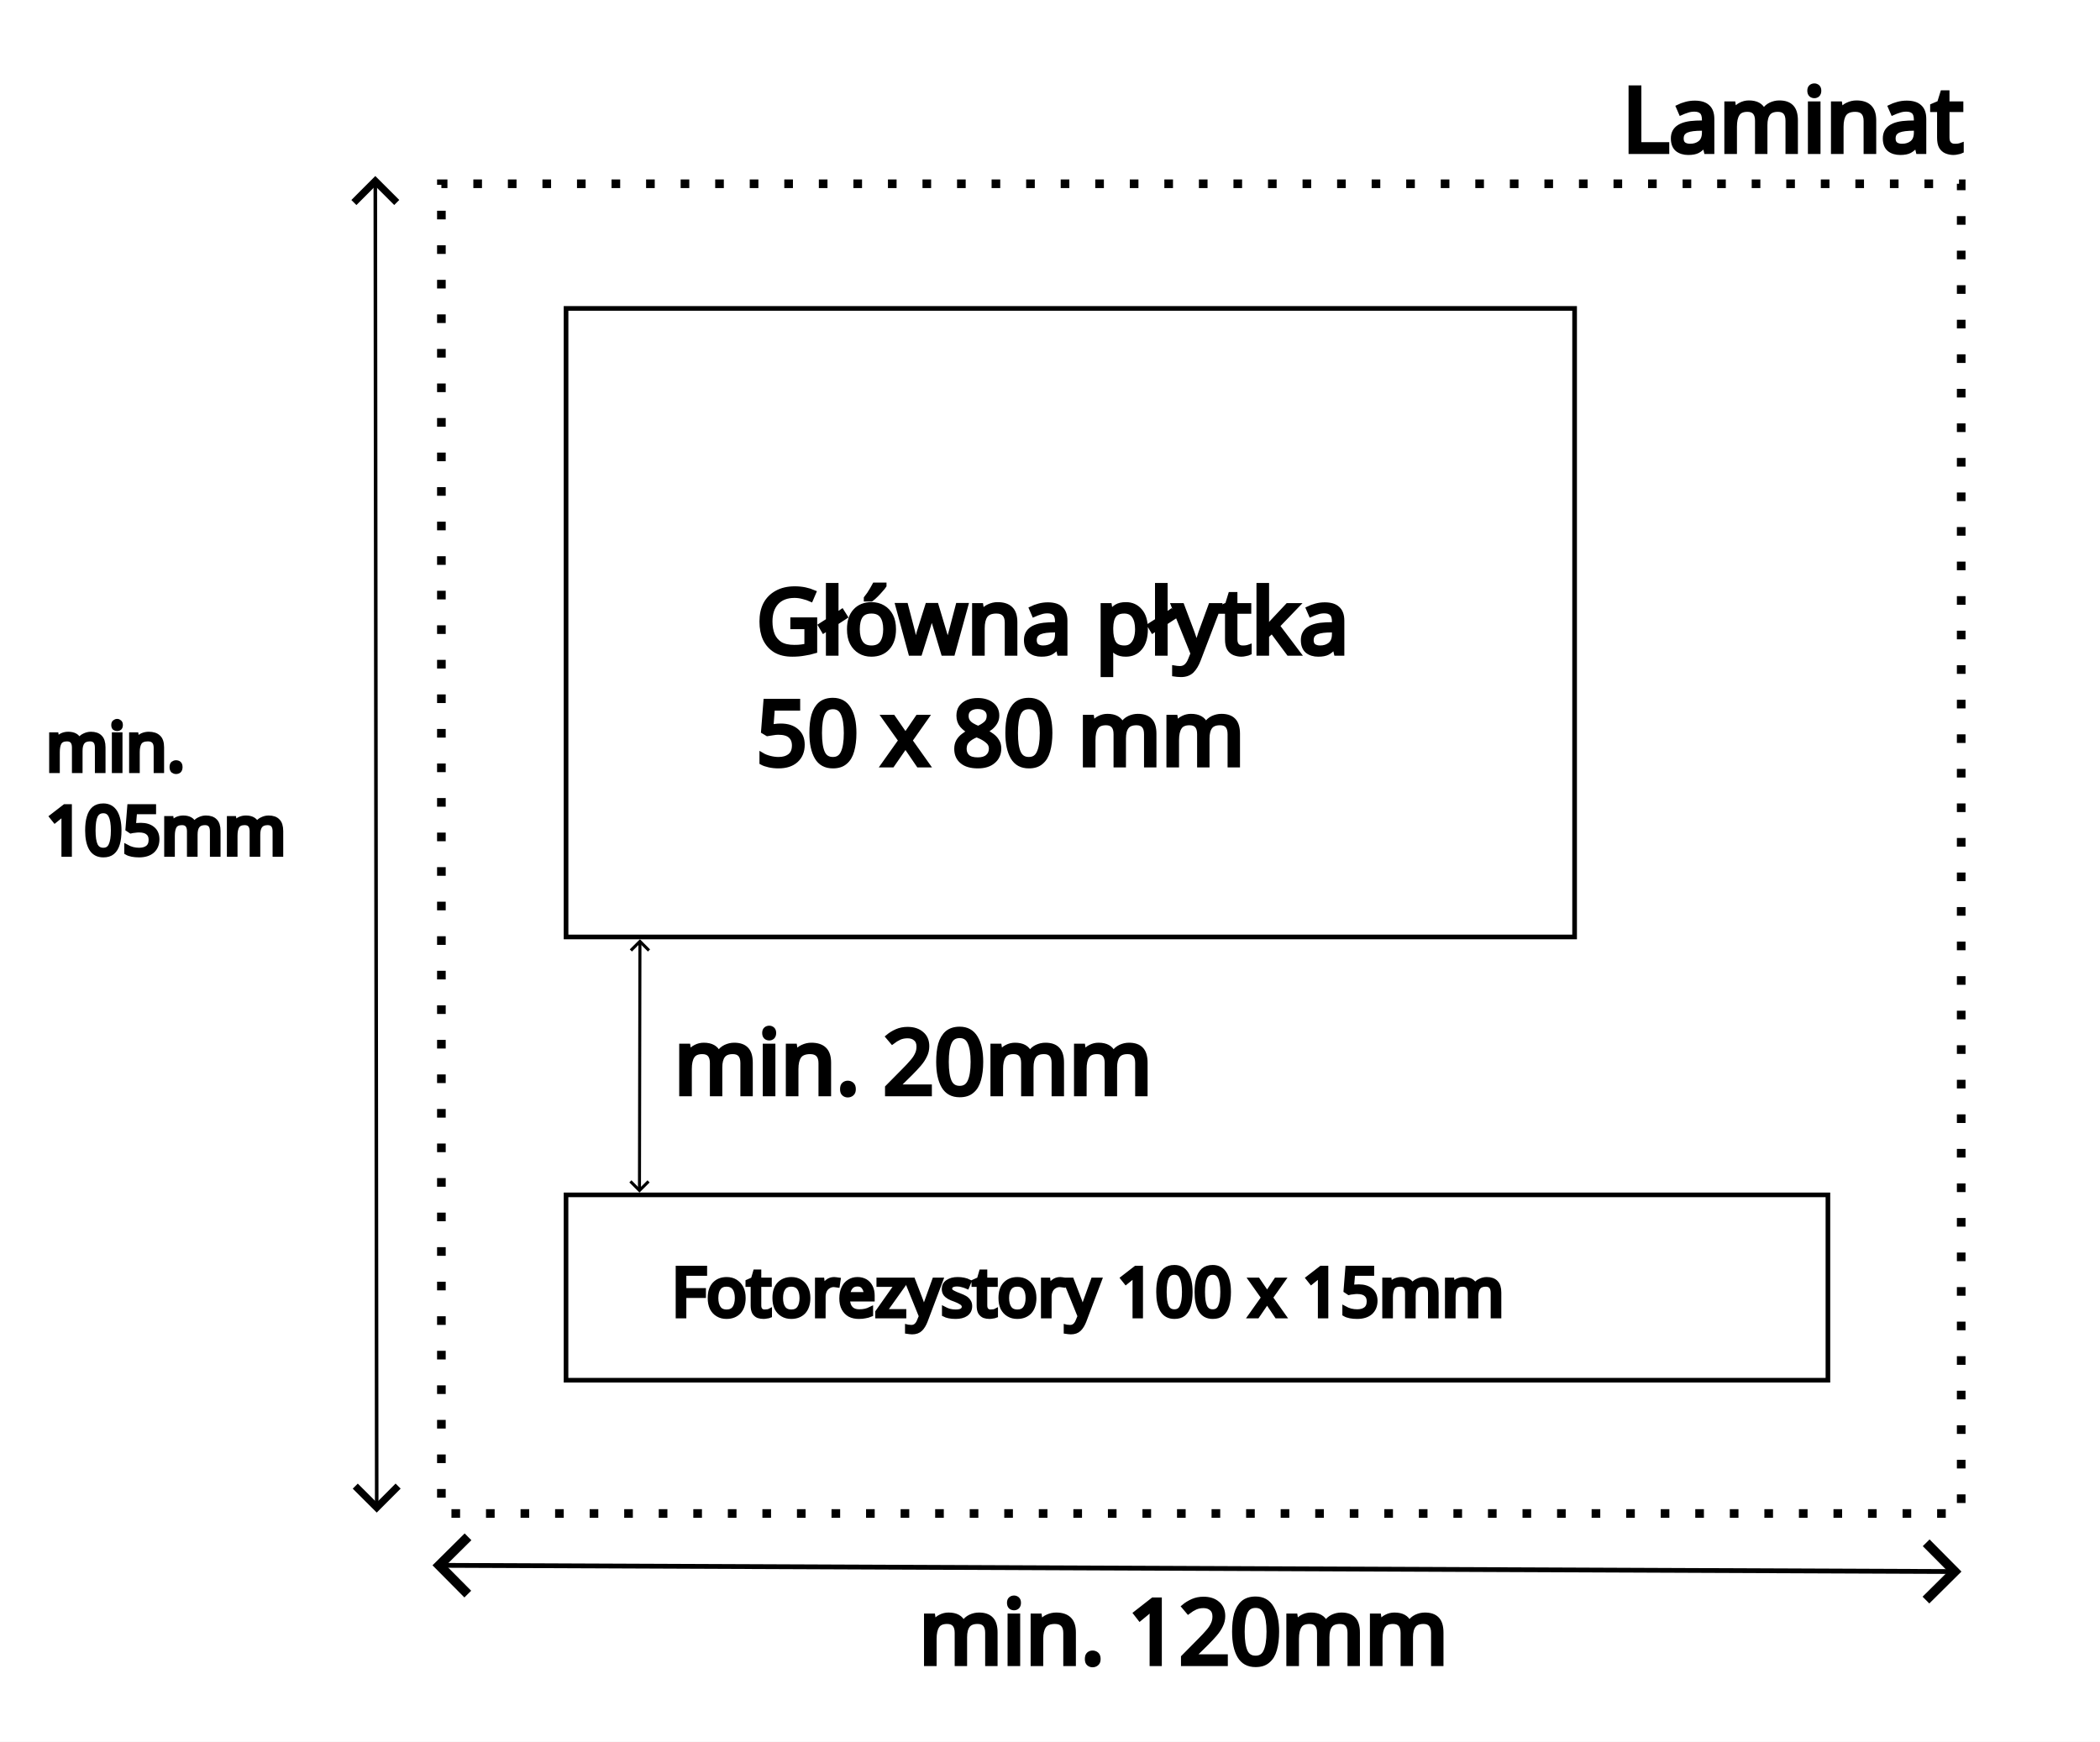
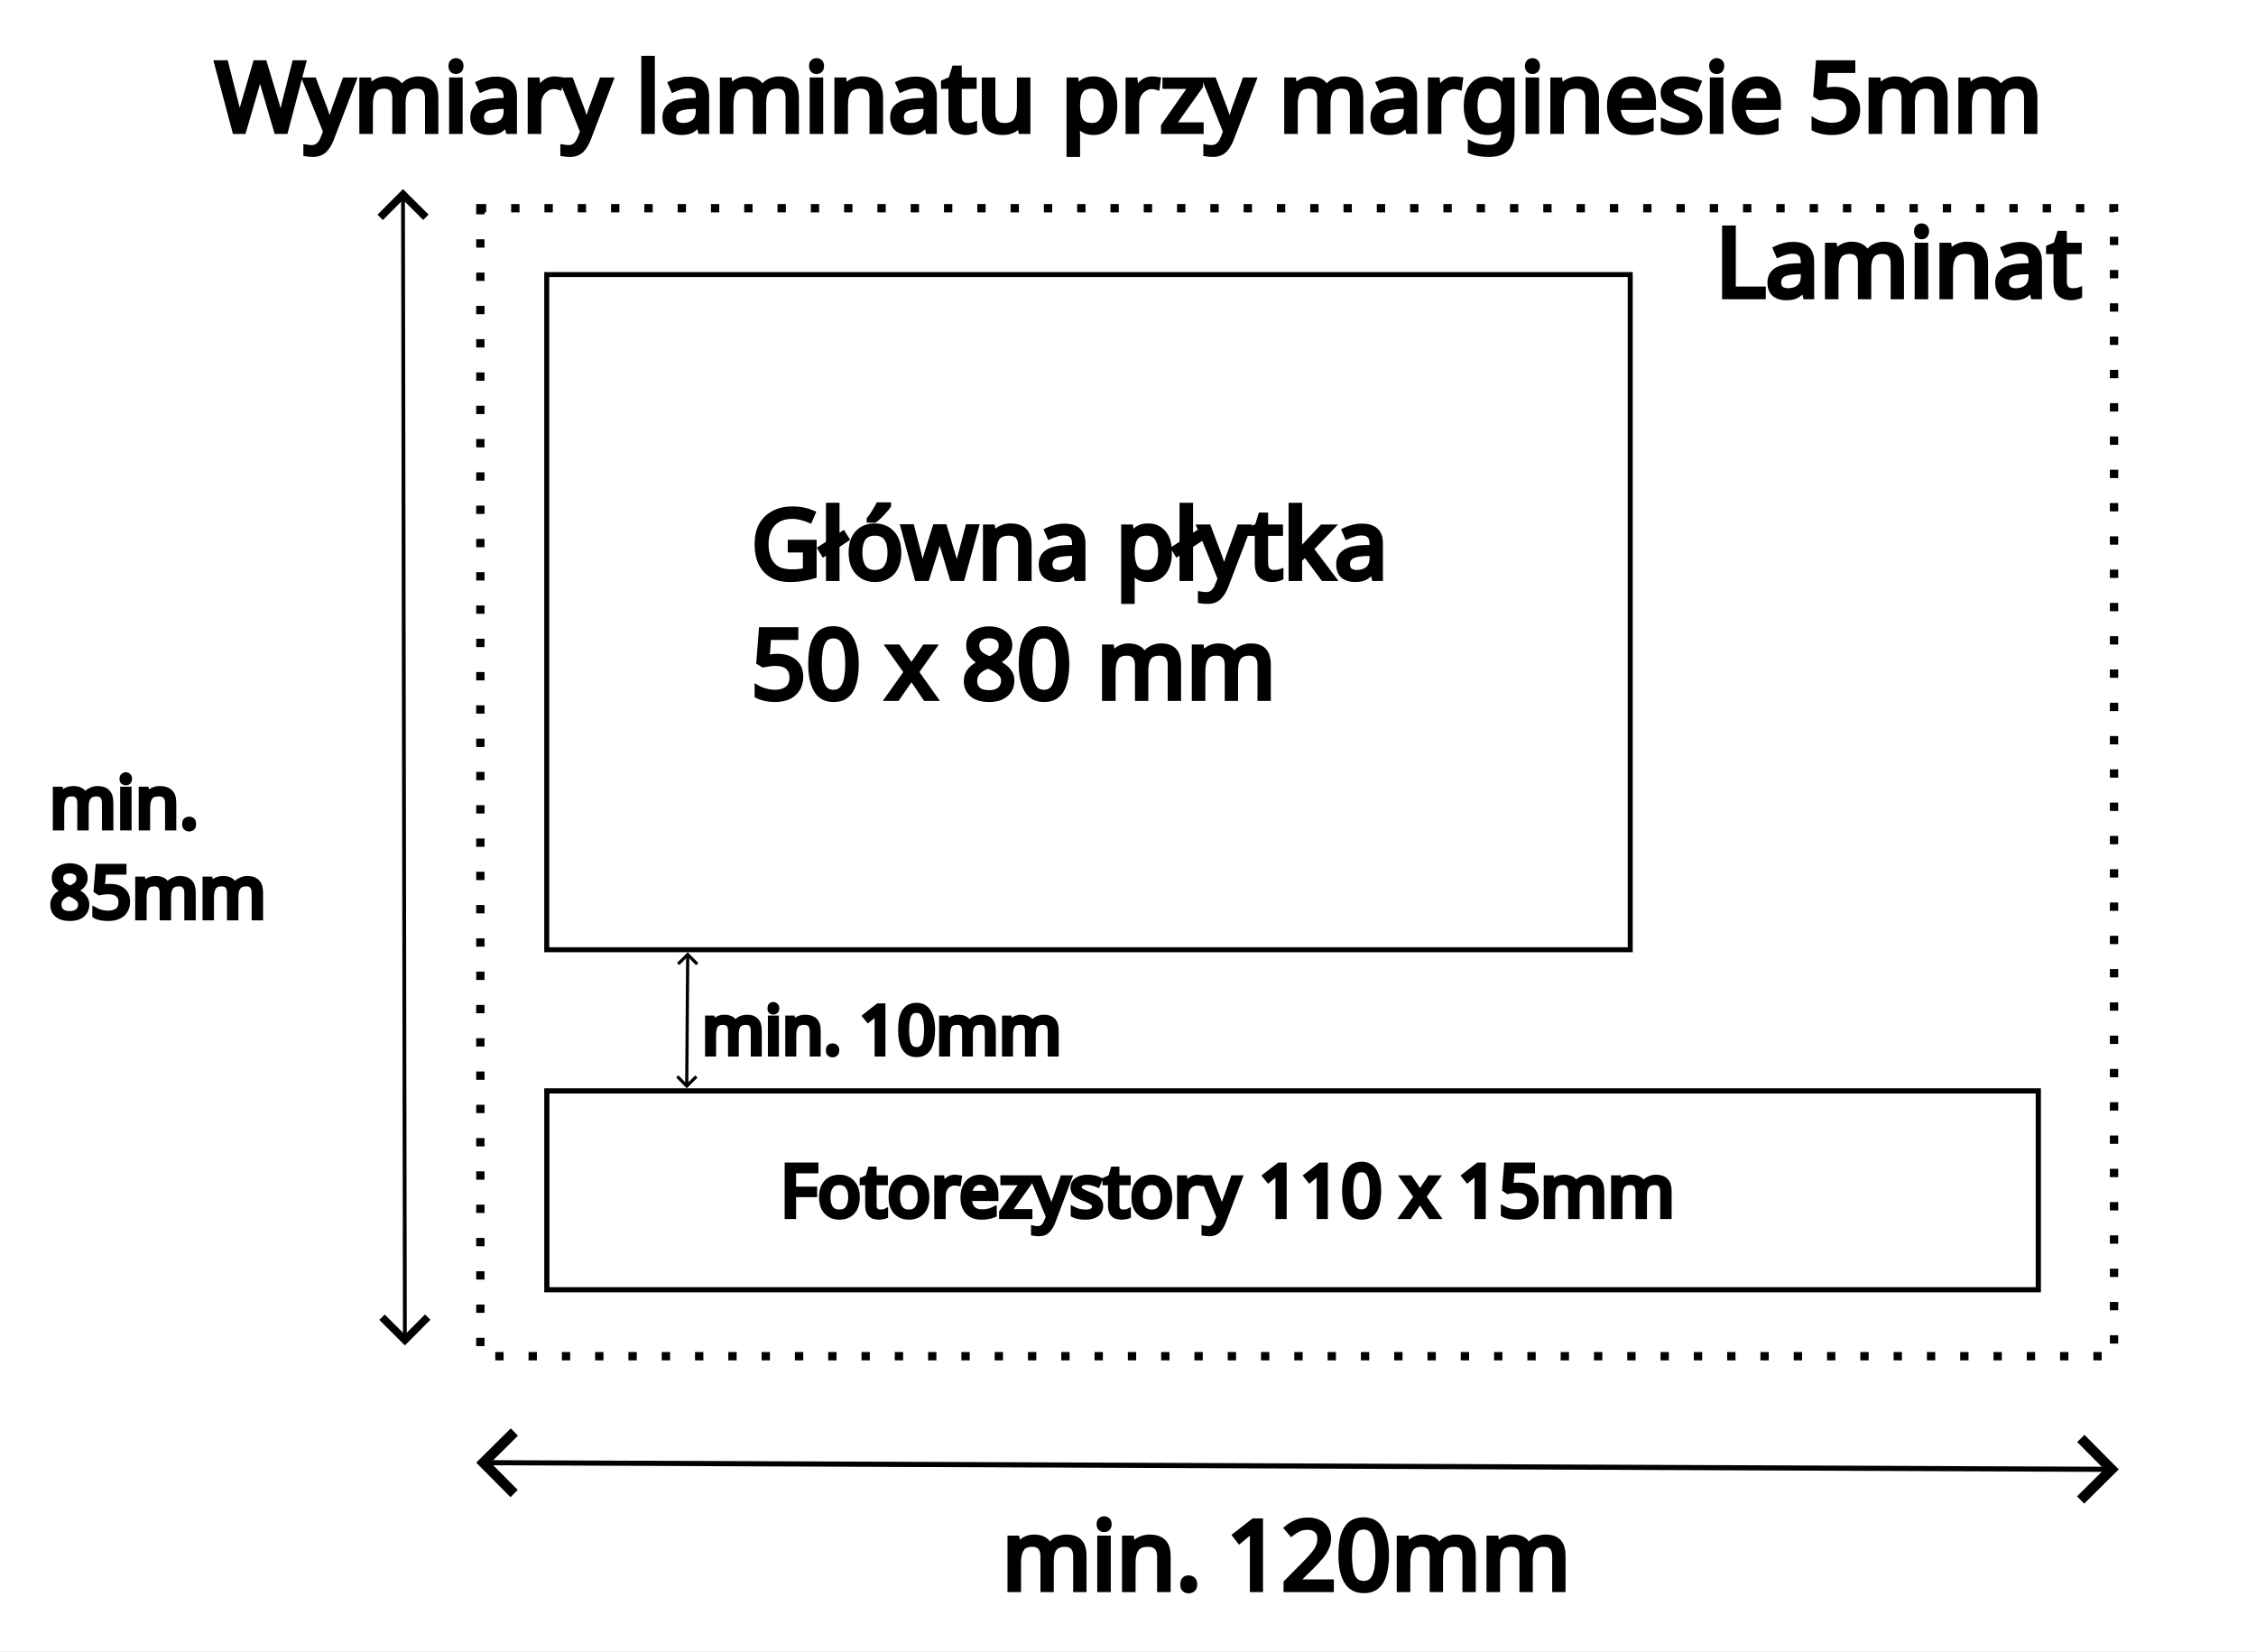
- <svg xmlns="http://www.w3.org/2000/svg" width="165.809mm" height="137.528mm" viewBox="0 0 165.809 137.528" version="1.1" id="svg1">
+ <svg xmlns="http://www.w3.org/2000/svg" width="165.809mm" height="121.38mm" viewBox="0 0 165.809 121.38" version="1.1" id="svg1">
  <defs id="defs1">
    <marker style="overflow:visible" id="marker7" refX="0" refY="0" orient="auto-start-reverse" markerWidth="2" markerHeight="2" viewBox="0 0 1 1" preserveAspectRatio="xMidYMid">
      <path style="fill:none;stroke:context-stroke;stroke-width:1;stroke-linecap:butt" d="M 3,-3 0,0 3,3" transform="rotate(180,0.125,0)" id="path7" />
    </marker>
    <marker style="overflow:visible" id="marker6" refX="0" refY="0" orient="auto-start-reverse" markerWidth="2" markerHeight="2" viewBox="0 0 1 1" preserveAspectRatio="xMidYMid">
      <path style="fill:none;stroke:context-stroke;stroke-width:1;stroke-linecap:butt" d="M 3,-3 0,0 3,3" transform="rotate(180,0.125,0)" id="path6" />
    </marker>
    <marker style="overflow:visible" id="ArrowWide" refX="0" refY="0" orient="auto-start-reverse" markerWidth="2" markerHeight="2" viewBox="0 0 1 1" preserveAspectRatio="xMidYMid">
      <path style="fill:none;stroke:context-stroke;stroke-width:1;stroke-linecap:butt" d="M 3,-3 0,0 3,3" transform="rotate(180,0.125,0)" id="path1" />
    </marker>
    <marker style="overflow:visible" id="marker7-3" refX="0" refY="0" orient="auto-start-reverse" markerWidth="1" markerHeight="1" viewBox="0 0 1 1" preserveAspectRatio="xMidYMid">
      <path style="fill:none;stroke:context-stroke;stroke-width:1;stroke-linecap:butt" d="M 3,-3 0,0 3,3" transform="rotate(180,0.125,0)" id="path7-8" />
    </marker>
  </defs>
  <g id="layer1" transform="translate(-5.490605,-25.83032)">
-     <rect style="fill:#ffffff;fill-opacity:1;stroke:none;stroke-width:0.682;stroke-dasharray:0.682, 2.046;stroke-dashoffset:0.205" id="rect3" width="165.809" height="137.528" x="5.491" y="25.83" />
-     <rect style="fill:none;stroke:#000000;stroke-width:0.368" id="rect1" width="79.632" height="49.632" x="50.184" y="50.184" />
-     <rect style="fill:none;stroke:#000000;stroke-width:0.365" id="rect2" width="99.635" height="14.635" x="50.182" y="120.182" />
-     <path style="fill:none;stroke:#000000;stroke-width:0.377;marker-start:url(#ArrowWide);marker-end:url(#marker6)" d="m 40.361,149.436 119.278,0.489" id="path4" />
-     <path style="fill:none;stroke:#000000;stroke-width:0.282;stroke-dasharray:none;marker-start:url(#marker7);marker-end:url(#marker7)" d="M 35.123,40.27 35.235,144.73" id="path5" />
-     <path style="fill:none;stroke:#000000;stroke-width:0.239;marker-start:url(#marker7-3);marker-end:url(#marker7-3)" d="m 56.018,100.226 -0.037,19.547" id="path5-1" />
-     <text xml:space="preserve" style="font-style:normal;font-variant:normal;font-weight:normal;font-stretch:normal;font-size:7.056px;font-family:Sans;-inkscape-font-specification:'Sans, Normal';font-variant-ligatures:normal;font-variant-caps:normal;font-variant-numeric:normal;font-variant-east-asian:normal;fill:#000000;fill-opacity:1;stroke:#000000;stroke-width:0.37" x="65.203" y="77.422" id="text7">
-       <tspan id="tspan7" x="65.203" y="77.422">Główna płytka</tspan>
-       <tspan x="65.203" y="86.241" id="tspan12">50 x 80 mm</tspan>
-       <tspan id="tspan8" x="65.203" y="95.061" />
+     <rect style="fill:#ffffff;fill-opacity:1;stroke:none;stroke-width:0.641;stroke-dasharray:0.641, 1.922;stroke-dashoffset:0.192" id="rect3" width="165.809" height="121.38" x="5.491" y="25.83" />
+     <rect style="fill:none;stroke:#000000;stroke-width:0.368" id="rect1" width="79.632" height="49.632" x="45.675" y="46.014" />
+     <rect style="fill:none;stroke:#000000;stroke-width:0.382" id="rect2" width="109.618" height="14.618" x="45.682" y="106.022" />
+     <path style="fill:none;stroke:#000000;stroke-width:0.377;marker-start:url(#ArrowWide);marker-end:url(#marker6)" d="m 41.212,133.352 119.278,0.489" id="path4" />
+     <path style="fill:none;stroke:#000000;stroke-width:0.28;stroke-dasharray:none;marker-start:url(#marker7);marker-end:url(#marker7)" d="m 35.11,40.266 0.138,83.928" id="path5" />
+     <path style="fill:none;stroke:#000000;stroke-width:0.234;marker-start:url(#marker7-3);marker-end:url(#marker7-3)" d="m 56.036,96.054 -0.072,9.552" id="path5-1" />
+     <text xml:space="preserve" style="font-style:normal;font-variant:normal;font-weight:normal;font-stretch:normal;font-size:7.056px;font-family:Sans;-inkscape-font-specification:'Sans, Normal';font-variant-ligatures:normal;font-variant-caps:normal;font-variant-numeric:normal;font-variant-east-asian:normal;fill:#000000;fill-opacity:1;stroke:#000000;stroke-width:0.37" x="60.698" y="68.351" id="text7">
+       <tspan id="tspan7" x="60.698" y="68.351">Główna płytka</tspan>
+       <tspan x="60.698" y="77.17" id="tspan12">50 x 80 mm</tspan>
+       <tspan id="tspan8" x="60.698" y="85.99" />
    </text>
-     <text xml:space="preserve" style="font-style:normal;font-variant:normal;font-weight:normal;font-stretch:normal;font-size:7.056px;font-family:Sans;-inkscape-font-specification:'Sans, Normal';font-variant-ligatures:normal;font-variant-caps:normal;font-variant-numeric:normal;font-variant-east-asian:normal;fill:#000000;fill-opacity:1;stroke:#000000;stroke-width:0.37" x="133.573" y="37.803" id="text7-7">
-       <tspan id="tspan8-8" x="133.573" y="37.803">Laminat</tspan>
+     <text xml:space="preserve" style="font-style:normal;font-variant:normal;font-weight:normal;font-stretch:normal;font-size:7.056px;font-family:Sans;-inkscape-font-specification:'Sans, Normal';font-variant-ligatures:normal;font-variant-caps:normal;font-variant-numeric:normal;font-variant-east-asian:normal;fill:#000000;fill-opacity:1;stroke:#000000;stroke-width:0.37" x="131.554" y="47.641" id="text7-7">
+       <tspan id="tspan8-8" x="131.554" y="47.641">Laminat</tspan>
    </text>
-     <text xml:space="preserve" style="font-style:normal;font-variant:normal;font-weight:normal;font-stretch:normal;font-size:5.292px;font-family:Sans;-inkscape-font-specification:'Sans, Normal';font-variant-ligatures:normal;font-variant-caps:normal;font-variant-numeric:normal;font-variant-east-asian:normal;fill:#000000;fill-opacity:1;stroke:#000000;stroke-width:0.37" x="58.513" y="129.746" id="text7-0">
-       <tspan x="58.513" y="129.746" id="tspan9">Fotorezystory 100 x 15mm</tspan>
+     <text xml:space="preserve" style="font-style:normal;font-variant:normal;font-weight:normal;font-stretch:normal;font-size:7.056px;font-family:Sans;-inkscape-font-specification:'Sans, Normal';font-variant-ligatures:normal;font-variant-caps:normal;font-variant-numeric:normal;font-variant-east-asian:normal;fill:#000000;fill-opacity:1;stroke:#000000;stroke-width:0.37" x="21.333" y="35.492" id="text7-7-9">
+       <tspan x="21.333" y="35.492" id="tspan4">Wymiary laminatu przy marginesie 5mm</tspan>
    </text>
-     <text xml:space="preserve" style="font-style:normal;font-variant:normal;font-weight:normal;font-stretch:normal;font-size:7.056px;font-family:Sans;-inkscape-font-specification:'Sans, Normal';font-variant-ligatures:normal;font-variant-caps:normal;font-variant-numeric:normal;font-variant-east-asian:normal;fill:#000000;fill-opacity:1;stroke:#000000;stroke-width:0.37" x="78.041" y="157.206" id="text10">
-       <tspan id="tspan10" style="stroke-width:0.37" x="78.041" y="157.206">min. 120mm</tspan>
+     <text xml:space="preserve" style="font-style:normal;font-variant:normal;font-weight:normal;font-stretch:normal;font-size:5.292px;font-family:Sans;-inkscape-font-specification:'Sans, Normal';font-variant-ligatures:normal;font-variant-caps:normal;font-variant-numeric:normal;font-variant-east-asian:normal;fill:#000000;fill-opacity:1;stroke:#000000;stroke-width:0.37" x="62.832" y="115.259" id="text7-0">
+       <tspan x="62.832" y="115.259" id="tspan1">Fotorezystory 110 x 15mm</tspan>
    </text>
-     <text xml:space="preserve" style="font-style:normal;font-variant:normal;font-weight:normal;font-stretch:normal;font-size:7.056px;font-family:Sans;-inkscape-font-specification:'Sans, Normal';font-variant-ligatures:normal;font-variant-caps:normal;font-variant-numeric:normal;font-variant-east-asian:normal;fill:#000000;fill-opacity:1;stroke:#000000;stroke-width:0.37" x="58.71" y="112.212" id="text10-9">
-       <tspan id="tspan10-6" style="stroke-width:0.37" x="58.71" y="112.212">min. 20mm</tspan>
+     <text xml:space="preserve" style="font-style:normal;font-variant:normal;font-weight:normal;font-stretch:normal;font-size:7.056px;font-family:Sans;-inkscape-font-specification:'Sans, Normal';font-variant-ligatures:normal;font-variant-caps:normal;font-variant-numeric:normal;font-variant-east-asian:normal;fill:#000000;fill-opacity:1;stroke:#000000;stroke-width:0.37" x="79.128" y="142.681" id="text10">
+       <tspan id="tspan10" style="stroke-width:0.37" x="79.128" y="142.681">min. 120mm</tspan>
+     </text>
+     <text xml:space="preserve" style="font-style:normal;font-variant:normal;font-weight:normal;font-stretch:normal;font-size:7.056px;font-family:Sans;-inkscape-font-specification:'Sans, Normal';font-variant-ligatures:normal;font-variant-caps:normal;font-variant-numeric:normal;font-variant-east-asian:normal;fill:#000000;fill-opacity:1;stroke:#000000;stroke-width:0.37" x="57.076" y="103.308" id="text10-9">
+       <tspan style="font-style:normal;font-variant:normal;font-weight:normal;font-stretch:normal;font-size:4.939px;font-family:Sans;-inkscape-font-specification:'Sans, Normal';font-variant-ligatures:normal;font-variant-caps:normal;font-variant-numeric:normal;font-variant-east-asian:normal;stroke-width:0.37" x="57.076" y="103.308" id="tspan2">min. 10mm</tspan>
    </text>
    <text xml:space="preserve" style="font-style:normal;font-variant:normal;font-weight:normal;font-stretch:normal;font-size:5.292px;font-family:Sans;-inkscape-font-specification:'Sans, Normal';font-variant-ligatures:normal;font-variant-caps:normal;font-variant-numeric:normal;font-variant-east-asian:normal;fill:#000000;fill-opacity:1;stroke:#000000;stroke-width:0.37" x="9.104" y="86.688" id="text10-6">
      <tspan id="tspan10-3" style="font-style:normal;font-variant:normal;font-weight:normal;font-stretch:normal;font-size:5.292px;font-family:Sans;-inkscape-font-specification:'Sans, Normal';font-variant-ligatures:normal;font-variant-caps:normal;font-variant-numeric:normal;font-variant-east-asian:normal;stroke-width:0.37" x="9.104" y="86.688">min. </tspan>
-       <tspan style="font-style:normal;font-variant:normal;font-weight:normal;font-stretch:normal;font-size:5.292px;font-family:Sans;-inkscape-font-specification:'Sans, Normal';font-variant-ligatures:normal;font-variant-caps:normal;font-variant-numeric:normal;font-variant-east-asian:normal;stroke-width:0.37" x="9.104" y="93.303" id="tspan11">105mm</tspan>
+       <tspan style="font-style:normal;font-variant:normal;font-weight:normal;font-stretch:normal;font-size:5.292px;font-family:Sans;-inkscape-font-specification:'Sans, Normal';font-variant-ligatures:normal;font-variant-caps:normal;font-variant-numeric:normal;font-variant-east-asian:normal;stroke-width:0.37" x="9.104" y="93.303" id="tspan3">85mm</tspan>
    </text>
-     <rect style="fill:none;fill-opacity:1;stroke:#000000;stroke-width:0.682;stroke-dasharray:0.682, 2.046;stroke-dashoffset:0.205" id="rect12" width="120" height="105" x="40.341" y="40.341" />
+     <rect style="fill:none;fill-opacity:1;stroke:#000000;stroke-width:0.612;stroke-dasharray:0.612, 1.835;stroke-dashoffset:0.183" id="rect12" width="120.07" height="84.388" x="40.796" y="41.136" />
  </g>
</svg>
